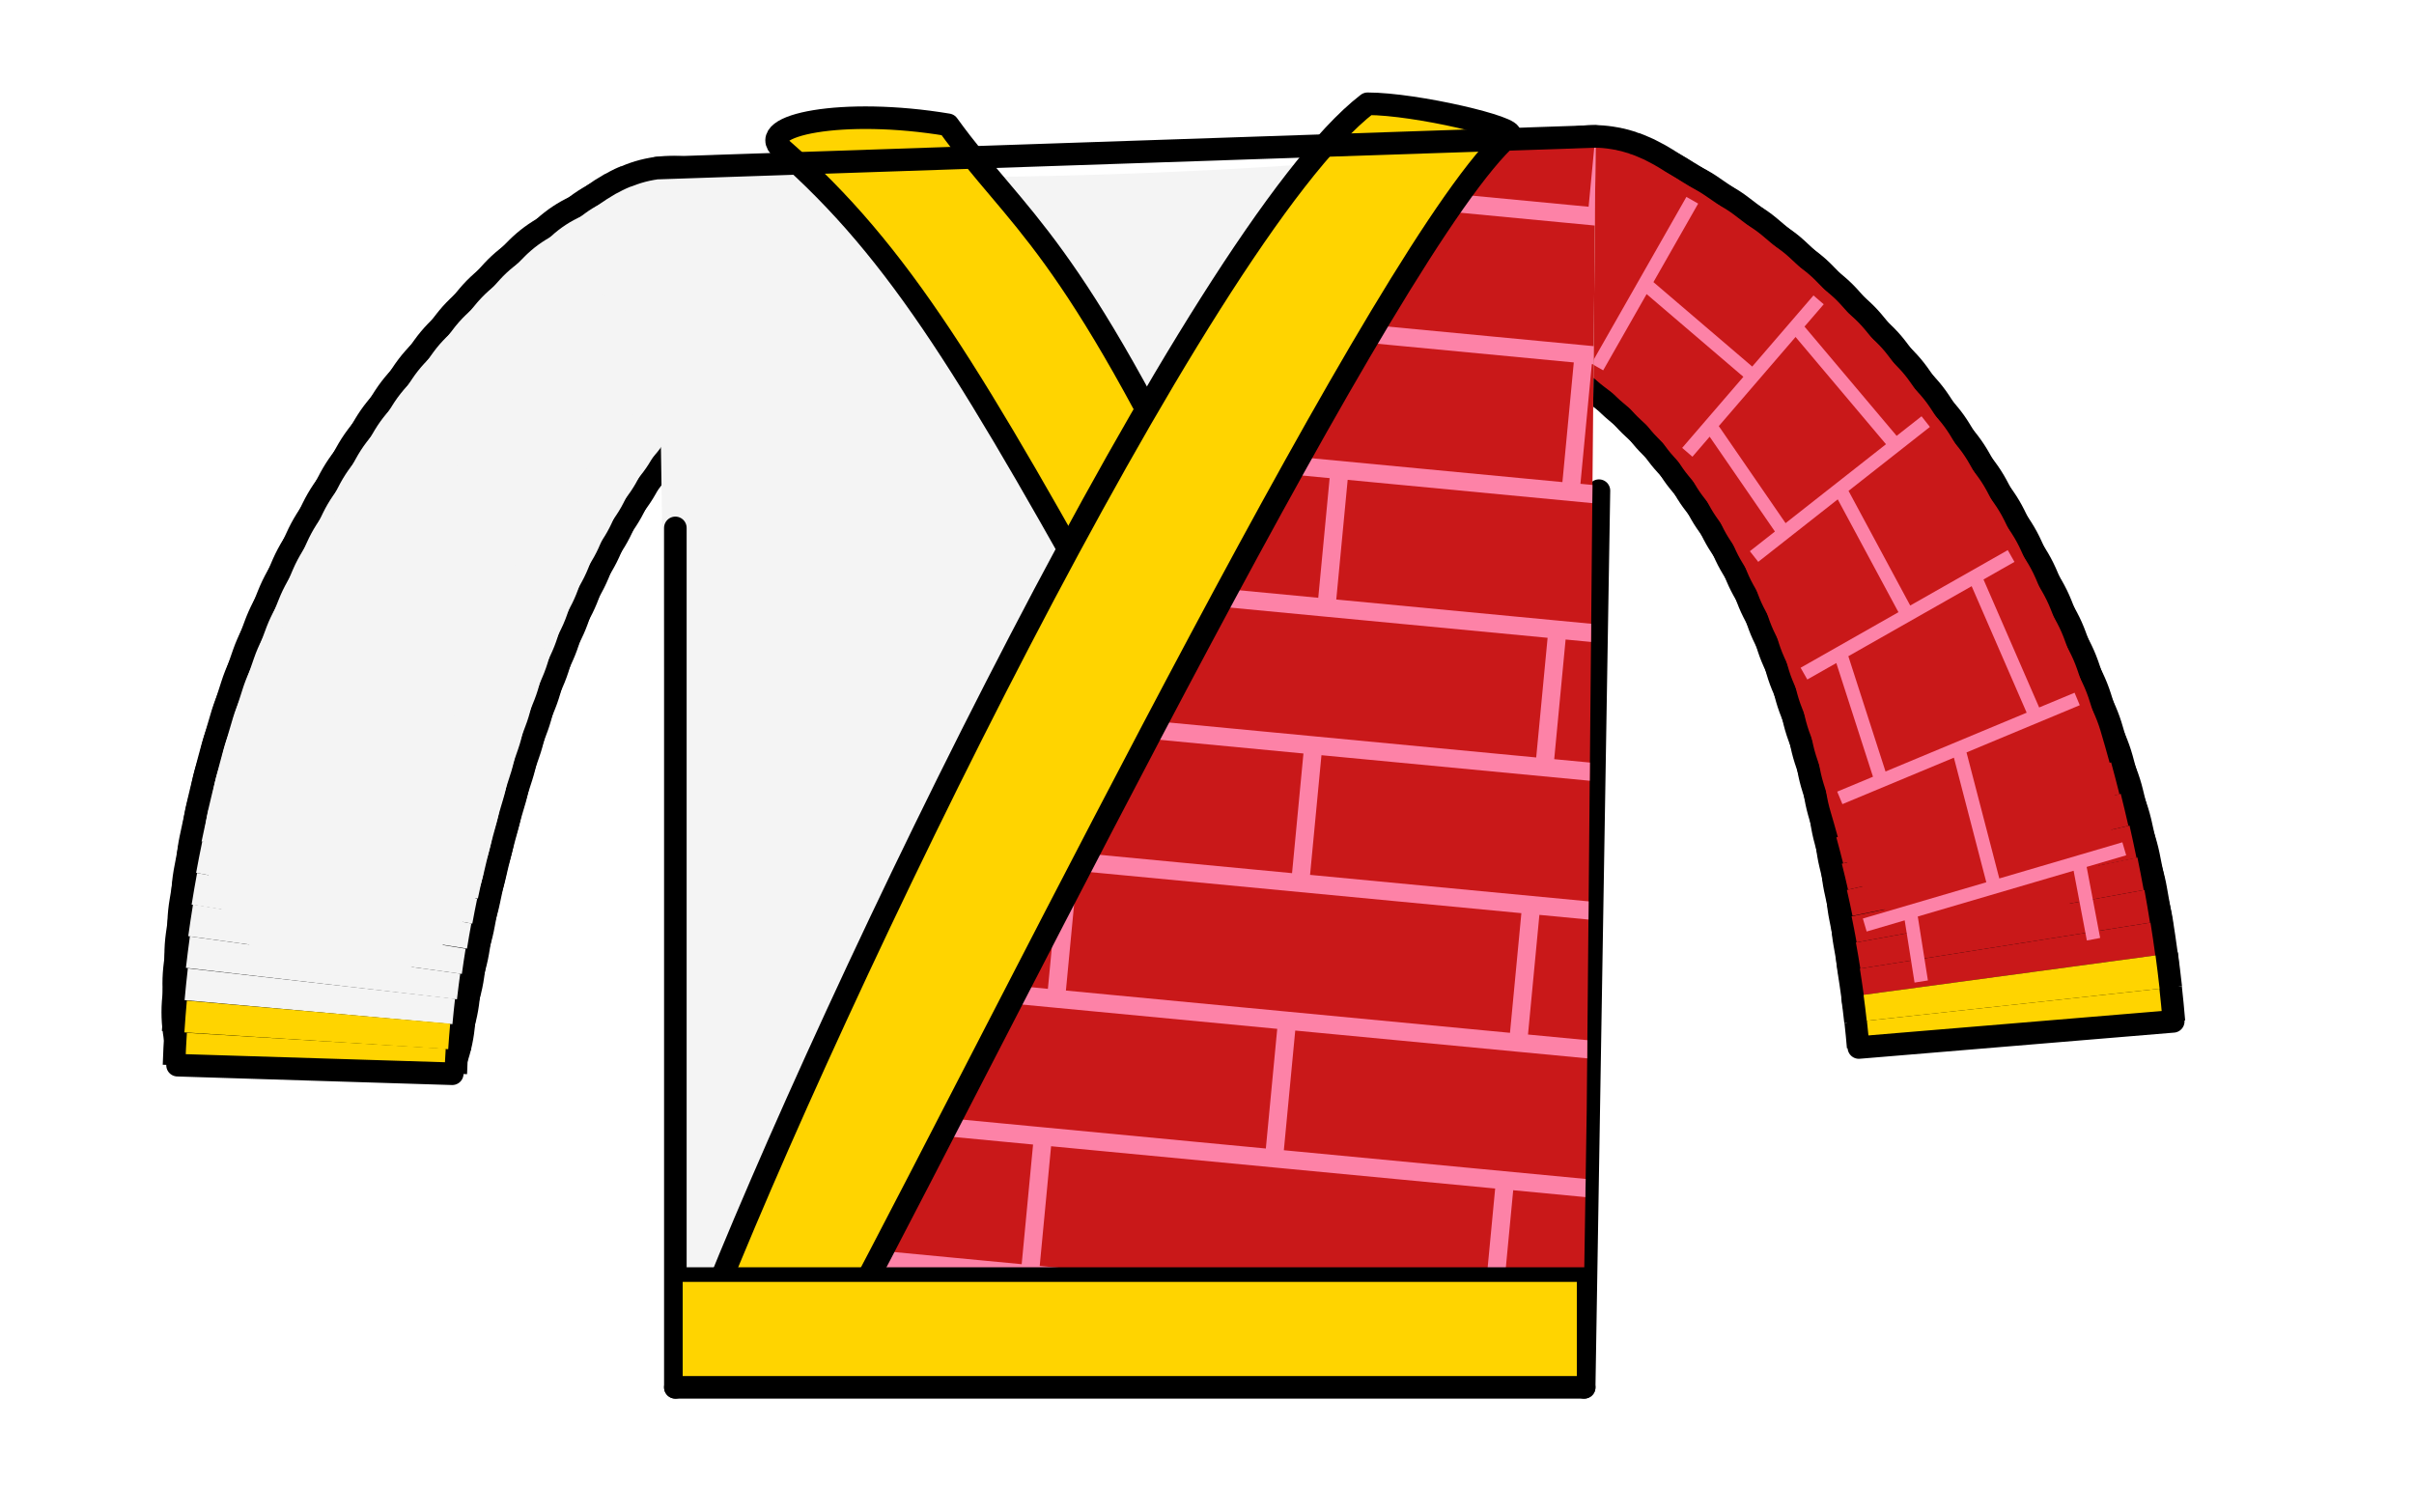
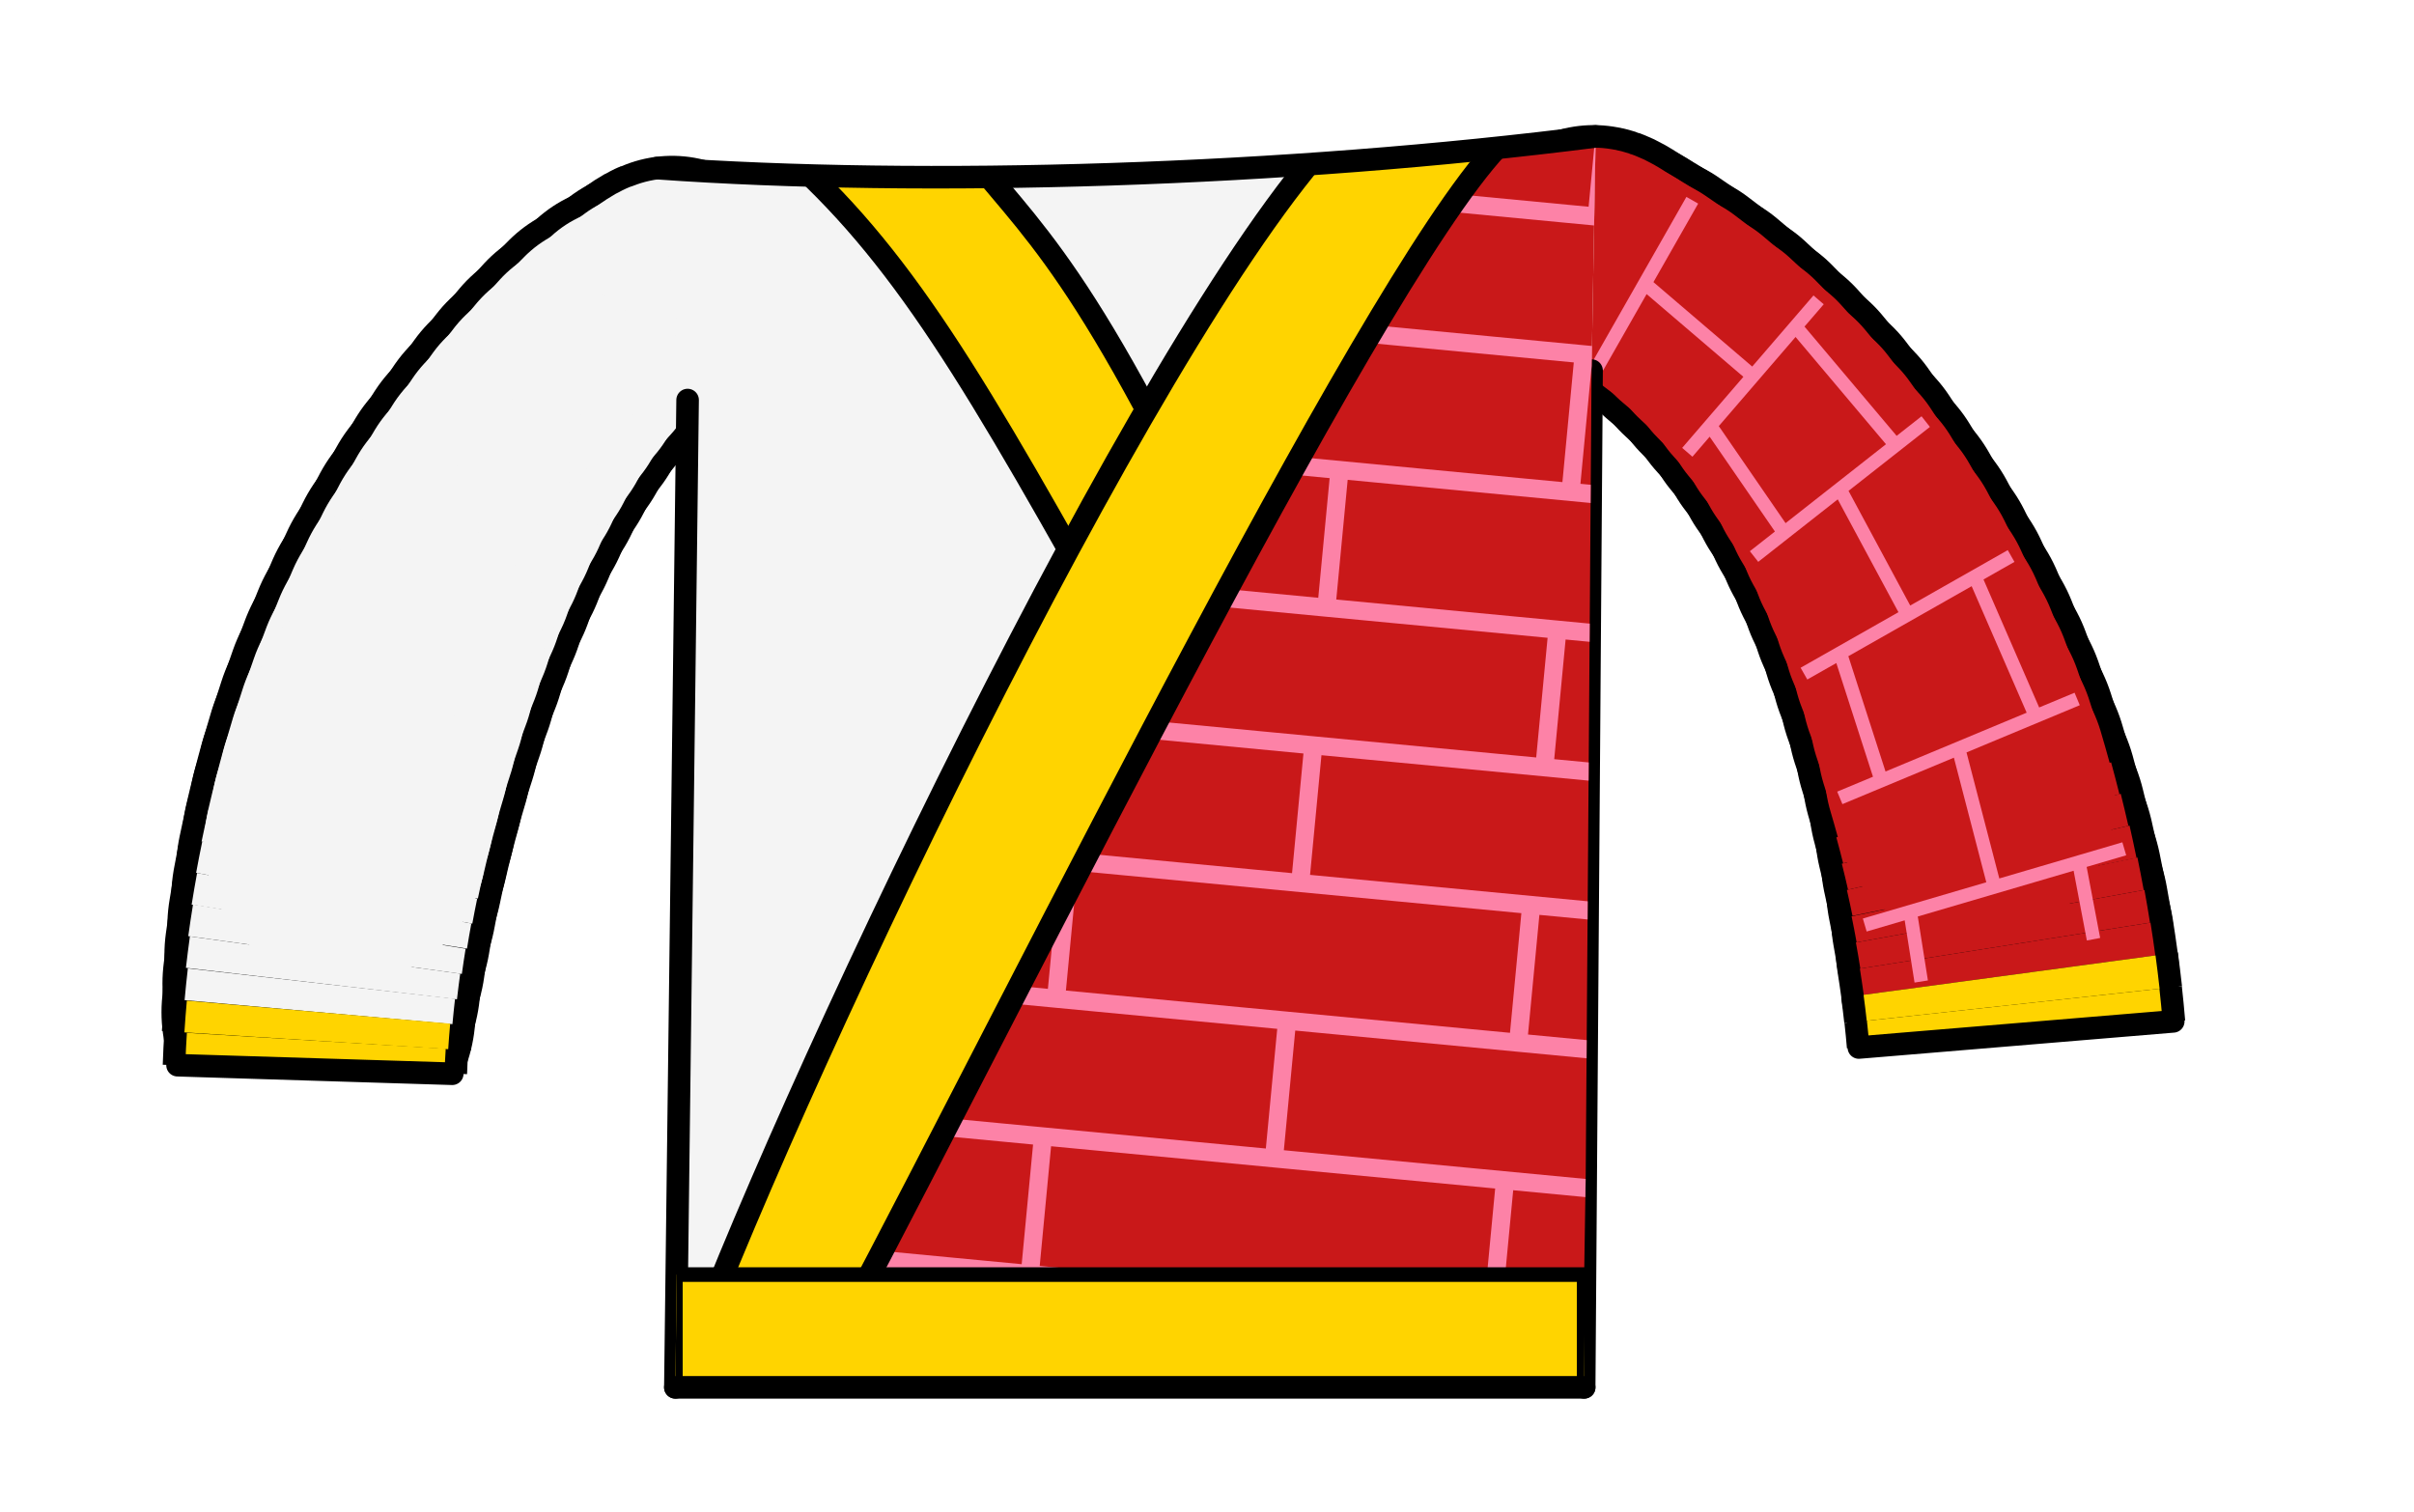
<svg xmlns="http://www.w3.org/2000/svg" viewBox="-3 49 107 67">
  <defs>
    <clipPath id="monk-sleeve-0">
      <polygon points="510.716 111.965 -488.8 80.852 -473.244 -418.906 526.272 -387.793" />
    </clipPath>
  </defs>
  <g clip-path="url(#monk-sleeve-0)">
    <path d="M26.791 61.593C26.584 61.62 26.08 62.028 25.741 62.273" fill="none" stroke="black" stroke-width="11.372" stroke-linecap="round" />
    <path d="M25.741 62.273C25.402 62.518 25.075 62.787 24.756 63.062" fill="none" stroke="black" stroke-width="11.477" stroke-linecap="round" />
    <path d="M24.756 63.062C24.437 63.336 24.128 63.625 23.826 63.919" fill="none" stroke="black" stroke-width="11.787" stroke-linecap="round" />
    <path d="M23.826 63.919C23.524 64.213 23.23 64.518 22.943 64.828" fill="none" stroke="black" stroke-width="12.07" stroke-linecap="round" />
    <path d="M22.943 64.828C22.655 65.137 22.375 65.455 22.101 65.777" fill="none" stroke="black" stroke-width="12.222" stroke-linecap="round" />
    <path d="M22.101 65.777C21.827 66.099 21.559 66.427 21.298 66.76" fill="none" stroke="black" stroke-width="12.378" stroke-linecap="round" />
    <path d="M21.298 66.76C21.036 67.093 20.78 67.431 20.53 67.773" fill="none" stroke="black" stroke-width="12.539" stroke-linecap="round" />
    <path d="M20.53 67.773C20.28 68.115 20.035 68.461 19.796 68.811" fill="none" stroke="black" stroke-width="12.707" stroke-linecap="round" />
    <path d="M19.796 68.811C19.557 69.161 19.323 69.515 19.095 69.873" fill="none" stroke="black" stroke-width="12.879" stroke-linecap="round" />
    <path d="M19.095 69.873C18.866 70.23 18.643 70.591 18.424 70.955" fill="none" stroke="black" stroke-width="13.055" stroke-linecap="round" />
    <path d="M18.424 70.955C18.206 71.319 17.992 71.686 17.784 72.056" fill="none" stroke="black" stroke-width="13.232" stroke-linecap="round" />
    <path d="M17.784 72.056C17.576 72.427 17.372 72.8 17.174 73.176" fill="none" stroke="black" stroke-width="13.407" stroke-linecap="round" />
    <path d="M17.174 73.176C16.975 73.551 16.782 73.93 16.593 74.311" fill="none" stroke="black" stroke-width="13.578" stroke-linecap="round" />
    <path d="M16.593 74.311C16.404 74.692 16.22 75.075 16.04 75.461" fill="none" stroke="black" stroke-width="13.743" stroke-linecap="round" />
    <path d="M16.04 75.461C15.861 75.846 15.686 76.234 15.516 76.624" fill="none" stroke="black" stroke-width="13.899" stroke-linecap="round" />
    <path d="M15.516 76.624C15.346 77.014 15.181 77.407 15.021 77.801" fill="none" stroke="black" stroke-width="14.043" stroke-linecap="round" />
    <path d="M15.021 77.801C14.86 78.195 14.704 78.591 14.553 78.989" fill="none" stroke="black" stroke-width="14.173" stroke-linecap="round" />
    <path d="M14.553 78.989C14.401 79.387 14.255 79.787 14.113 80.189" fill="none" stroke="black" stroke-width="14.287" stroke-linecap="round" />
    <path d="M14.113 80.189C13.971 80.59 13.834 80.993 13.701 81.398" fill="none" stroke="black" stroke-width="14.382" stroke-linecap="round" />
    <path d="M13.701 81.398C13.569 81.802 13.44 82.209 13.317 82.616" fill="none" stroke="black" stroke-width="14.456" stroke-linecap="round" />
    <path d="M13.317 82.616C13.194 83.024 13.075 83.433 12.961 83.843" fill="none" stroke="black" stroke-width="14.507" stroke-linecap="round" />
    <path d="M12.961 83.843C12.847 84.253 12.737 84.665 12.632 85.077" fill="none" stroke="black" stroke-width="14.533" stroke-linecap="round" />
    <path d="M12.632 85.077C12.528 85.49 12.427 85.904 12.332 86.318" fill="none" stroke="black" stroke-width="14.532" stroke-linecap="round" />
    <path d="M12.332 86.318C12.236 86.733 12.145 87.149 12.059 87.565" fill="none" stroke="black" stroke-width="14.504" stroke-linecap="round" />
    <path d="M12.059 87.565C11.972 87.982 11.891 88.399 11.814 88.818" fill="none" stroke="black" stroke-width="14.447" stroke-linecap="round" />
    <path d="M11.814 88.818C11.737 89.236 11.664 89.655 11.597 90.075" fill="none" stroke="black" stroke-width="14.36" stroke-linecap="round" />
    <path d="M11.597 90.075C11.529 90.494 11.466 90.915 11.408 91.335" fill="none" stroke="black" stroke-width="14.242" stroke-linecap="round" />
    <path d="M11.408 91.335C11.35 91.756 11.297 92.178 11.248 92.6" fill="none" stroke="black" stroke-width="14.095" stroke-linecap="round" />
    <path d="M11.248 92.6C11.2 93.021 11.156 93.444 11.118 93.867" fill="none" stroke="black" stroke-width="13.92" stroke-linecap="round" />
    <path d="M11.118 93.867C11.081 94.289 11.047 94.713 11.02 95.136" fill="none" stroke="black" stroke-width="13.717" stroke-linecap="butt" />
    <path d="M11.02 95.136C10.994 95.56 10.971 95.984 10.958 96.408" fill="none" stroke="black" stroke-width="13.495" stroke-linecap="butt" />
    <path d="M10.958 96.408C10.944 96.832 10.96 97.258 10.941 97.682" fill="none" stroke="black" stroke-width="9.184" stroke-linecap="butt" />
    <path d="M26.791 61.593C26.584 61.62 26.08 62.028 25.741 62.273" fill="none" stroke="#F4F4F4" stroke-width="9.372" stroke-linecap="round" />
    <path d="M25.741 62.273C25.402 62.518 25.075 62.787 24.756 63.062" fill="none" stroke="#F4F4F4" stroke-width="9.477" stroke-linecap="round" />
    <path d="M24.756 63.062C24.437 63.336 24.128 63.625 23.826 63.919" fill="none" stroke="#F4F4F4" stroke-width="9.787" stroke-linecap="round" />
    <path d="M23.826 63.919C23.524 64.213 23.23 64.518 22.943 64.828" fill="none" stroke="#F4F4F4" stroke-width="10.07" stroke-linecap="round" />
    <path d="M22.943 64.828C22.655 65.137 22.375 65.455 22.101 65.777" fill="none" stroke="#F4F4F4" stroke-width="10.222" stroke-linecap="round" />
    <path d="M22.101 65.777C21.827 66.099 21.559 66.427 21.298 66.76" fill="none" stroke="#F4F4F4" stroke-width="10.378" stroke-linecap="round" />
    <path d="M21.298 66.76C21.036 67.093 20.78 67.431 20.53 67.773" fill="none" stroke="#F4F4F4" stroke-width="10.539" stroke-linecap="round" />
    <path d="M20.53 67.773C20.28 68.115 20.035 68.461 19.796 68.811" fill="none" stroke="#F4F4F4" stroke-width="10.707" stroke-linecap="round" />
    <path d="M19.796 68.811C19.557 69.161 19.323 69.515 19.095 69.873" fill="none" stroke="#F4F4F4" stroke-width="10.879" stroke-linecap="round" />
    <path d="M19.095 69.873C18.866 70.23 18.643 70.591 18.424 70.955" fill="none" stroke="#F4F4F4" stroke-width="11.055" stroke-linecap="round" />
    <path d="M18.424 70.955C18.206 71.319 17.992 71.686 17.784 72.056" fill="none" stroke="#F4F4F4" stroke-width="11.232" stroke-linecap="round" />
    <path d="M17.784 72.056C17.576 72.427 17.372 72.8 17.174 73.176" fill="none" stroke="#F4F4F4" stroke-width="11.407" stroke-linecap="round" />
    <path d="M17.174 73.176C16.975 73.551 16.782 73.93 16.593 74.311" fill="none" stroke="#F4F4F4" stroke-width="11.578" stroke-linecap="round" />
    <path d="M16.593 74.311C16.404 74.692 16.22 75.075 16.04 75.461" fill="none" stroke="#F4F4F4" stroke-width="11.743" stroke-linecap="round" />
    <path d="M16.04 75.461C15.861 75.846 15.686 76.234 15.516 76.624" fill="none" stroke="#F4F4F4" stroke-width="11.899" stroke-linecap="round" />
    <path d="M15.516 76.624C15.346 77.014 15.181 77.407 15.021 77.801" fill="none" stroke="#F4F4F4" stroke-width="12.043" stroke-linecap="round" />
    <path d="M15.021 77.801C14.86 78.195 14.704 78.591 14.553 78.989" fill="none" stroke="#F4F4F4" stroke-width="12.173" stroke-linecap="round" />
    <path d="M14.553 78.989C14.401 79.387 14.255 79.787 14.113 80.189" fill="none" stroke="#F4F4F4" stroke-width="12.287" stroke-linecap="round" />
    <path d="M14.113 80.189C13.971 80.59 13.834 80.993 13.701 81.398" fill="none" stroke="#F4F4F4" stroke-width="12.382" stroke-linecap="round" />
    <path d="M13.701 81.398C13.569 81.802 13.44 82.209 13.317 82.616" fill="none" stroke="#F4F4F4" stroke-width="12.456" stroke-linecap="round" />
    <path d="M13.317 82.616C13.194 83.024 13.075 83.433 12.961 83.843" fill="none" stroke="#F4F4F4" stroke-width="12.507" stroke-linecap="round" />
    <path d="M12.961 83.843C12.847 84.253 12.737 84.665 12.632 85.077" fill="none" stroke="#F4F4F4" stroke-width="12.533" stroke-linecap="round" />
    <path d="M12.632 85.077C12.528 85.49 12.427 85.904 12.332 86.318" fill="none" stroke="#F4F4F4" stroke-width="12.532" stroke-linecap="round" />
    <path d="M12.332 86.318C12.236 86.733 12.145 87.149 12.059 87.565" fill="none" stroke="#F4F4F4" stroke-width="12.504" stroke-linecap="butt" />
    <path d="M12.059 87.565C11.972 87.982 11.891 88.399 11.814 88.818" fill="none" stroke="#F4F4F4" stroke-width="12.447" stroke-linecap="butt" />
    <path d="M11.814 88.818C11.737 89.236 11.664 89.655 11.597 90.075" fill="none" stroke="#F4F4F4" stroke-width="12.36" stroke-linecap="butt" />
    <path d="M11.597 90.075C11.529 90.494 11.466 90.915 11.408 91.335" fill="none" stroke="#F4F4F4" stroke-width="12.242" stroke-linecap="butt" />
    <path d="M11.408 91.335C11.35 91.756 11.297 92.178 11.248 92.6" fill="none" stroke="#F4F4F4" stroke-width="12.095" stroke-linecap="butt" />
    <path d="M11.248 92.6C11.2 93.021 11.156 93.444 11.118 93.867" fill="none" stroke="#F4F4F4" stroke-width="11.92" stroke-linecap="butt" />
    <path d="M11.118 93.867C11.081 94.289 11.047 94.713 11.02 95.136" fill="none" stroke="#FFD400" stroke-width="11.717" stroke-linecap="butt" />
    <path d="M11.02 95.136C10.994 95.56 10.971 95.984 10.958 96.408" fill="none" stroke="#FFD400" stroke-width="11.495" stroke-linecap="butt" />
    <path d="M10.958 96.408C10.944 96.832 10.96 97.258 10.941 97.682" fill="none" stroke="#f9d4ad" stroke-width="7.184" stroke-linecap="butt" />
  </g>
  <path d="M17.046 96.598L4.869 96.219" fill="none" stroke="black" stroke-width="1" stroke-linecap="round" stroke-linejoin="round" />
  <defs>
    <clipPath id="monk-sleeve-1">
      <polygon points="584.642 53.429 -411.92 136.282 -453.346 -361.999 543.215 -444.852" />
    </clipPath>
  </defs>
  <g clip-path="url(#monk-sleeve-1)">
    <path d="M67.637 60.237C67.856 60.241 68.411 60.652 68.789 60.874" fill="none" stroke="black" stroke-width="11.383" stroke-linecap="round" />
    <path d="M68.789 60.874C69.167 61.097 69.539 61.33 69.905 61.573" fill="none" stroke="black" stroke-width="11.403" stroke-linecap="round" />
    <path d="M69.905 61.573C70.27 61.816 70.629 62.069 70.982 62.33" fill="none" stroke="black" stroke-width="11.468" stroke-linecap="round" />
    <path d="M70.982 62.33C71.334 62.591 71.68 62.862 72.019 63.141" fill="none" stroke="black" stroke-width="11.555" stroke-linecap="round" />
    <path d="M72.019 63.141C72.358 63.42 72.689 63.708 73.014 64.003" fill="none" stroke="black" stroke-width="11.648" stroke-linecap="round" />
    <path d="M73.014 64.003C73.339 64.298 73.657 64.601 73.969 64.911" fill="none" stroke="black" stroke-width="11.757" stroke-linecap="round" />
    <path d="M73.969 64.911C74.28 65.221 74.584 65.538 74.881 65.861" fill="none" stroke="black" stroke-width="11.879" stroke-linecap="round" />
    <path d="M74.881 65.861C75.178 66.184 75.469 66.515 75.752 66.85" fill="none" stroke="black" stroke-width="12.013" stroke-linecap="round" />
    <path d="M75.752 66.85C76.036 67.186 76.312 67.527 76.582 67.874" fill="none" stroke="black" stroke-width="12.157" stroke-linecap="round" />
    <path d="M76.582 67.874C76.853 68.22 77.116 68.573 77.373 68.929" fill="none" stroke="black" stroke-width="12.31" stroke-linecap="round" />
    <path d="M77.373 68.929C77.63 69.286 77.88 69.648 78.124 70.013" fill="none" stroke="black" stroke-width="12.47" stroke-linecap="round" />
    <path d="M78.124 70.013C78.368 70.379 78.606 70.749 78.838 71.123" fill="none" stroke="black" stroke-width="12.635" stroke-linecap="round" />
    <path d="M78.838 71.123C79.069 71.497 79.295 71.875 79.514 72.256" fill="none" stroke="black" stroke-width="12.806" stroke-linecap="round" />
    <path d="M79.514 72.256C79.734 72.637 79.948 73.022 80.155 73.41" fill="none" stroke="black" stroke-width="12.981" stroke-linecap="round" />
    <path d="M80.155 73.41C80.363 73.797 80.565 74.189 80.762 74.582" fill="none" stroke="black" stroke-width="13.158" stroke-linecap="round" />
    <path d="M80.762 74.582C80.958 74.976 81.149 75.373 81.335 75.772" fill="none" stroke="black" stroke-width="13.335" stroke-linecap="round" />
    <path d="M81.335 75.772C81.52 76.171 81.7 76.573 81.875 76.977" fill="none" stroke="black" stroke-width="13.513" stroke-linecap="round" />
    <path d="M81.875 76.977C82.05 77.381 82.22 77.788 82.385 78.196" fill="none" stroke="black" stroke-width="13.689" stroke-linecap="round" />
    <path d="M82.385 78.196C82.549 78.604 82.709 79.015 82.863 79.427" fill="none" stroke="black" stroke-width="13.862" stroke-linecap="round" />
    <path d="M82.863 79.427C83.018 79.84 83.167 80.254 83.312 80.671" fill="none" stroke="black" stroke-width="14.03" stroke-linecap="round" />
    <path d="M83.312 80.671C83.457 81.087 83.596 81.504 83.731 81.924" fill="none" stroke="black" stroke-width="14.192" stroke-linecap="round" />
    <path d="M83.731 81.924C83.866 82.343 83.997 82.764 84.122 83.186" fill="none" stroke="black" stroke-width="14.346" stroke-linecap="round" />
    <path d="M84.122 83.186C84.248 83.609 84.369 84.033 84.485 84.458" fill="none" stroke="black" stroke-width="14.491" stroke-linecap="round" />
    <path d="M84.485 84.458C84.601 84.883 84.713 85.309 84.82 85.737" fill="none" stroke="black" stroke-width="14.625" stroke-linecap="round" />
    <path d="M84.82 85.737C84.927 86.164 85.029 86.593 85.127 87.023" fill="none" stroke="black" stroke-width="14.745" stroke-linecap="round" />
    <path d="M85.127 87.023C85.225 87.453 85.318 87.883 85.406 88.315" fill="none" stroke="black" stroke-width="14.849" stroke-linecap="round" />
    <path d="M85.406 88.315C85.495 88.747 85.578 89.18 85.657 89.614" fill="none" stroke="black" stroke-width="14.935" stroke-linecap="round" />
    <path d="M85.657 89.614C85.736 90.047 85.81 90.482 85.879 90.918" fill="none" stroke="black" stroke-width="15" stroke-linecap="round" />
    <path d="M85.879 90.918C85.948 91.353 86.013 91.789 86.072 92.226" fill="none" stroke="black" stroke-width="15.042" stroke-linecap="round" />
    <path d="M86.072 92.226C86.131 92.663 86.185 93.101 86.233 93.539" fill="none" stroke="black" stroke-width="15.058" stroke-linecap="butt" />
    <path d="M86.233 93.539C86.281 93.977 86.325 94.416 86.361 94.855" fill="none" stroke="black" stroke-width="15.043" stroke-linecap="butt" />
    <path d="M86.361 94.855C86.398 95.294 86.421 95.735 86.452 96.175" fill="none" stroke="black" stroke-width="10.985" stroke-linecap="butt" />
    <path d="M67.637 60.237C67.856 60.241 68.411 60.652 68.789 60.874" fill="none" stroke="#C91819" stroke-width="9.383" stroke-linecap="round" />
    <path d="M68.789 60.874C69.167 61.097 69.539 61.33 69.905 61.573" fill="none" stroke="#C91819" stroke-width="9.403" stroke-linecap="round" />
    <path d="M69.905 61.573C70.27 61.816 70.629 62.069 70.982 62.33" fill="none" stroke="#C91819" stroke-width="9.468" stroke-linecap="round" />
    <path d="M70.982 62.33C71.334 62.591 71.68 62.862 72.019 63.141" fill="none" stroke="#C91819" stroke-width="9.555" stroke-linecap="round" />
    <path d="M72.019 63.141C72.358 63.42 72.689 63.708 73.014 64.003" fill="none" stroke="#C91819" stroke-width="9.648" stroke-linecap="round" />
    <path d="M73.014 64.003C73.339 64.298 73.657 64.601 73.969 64.911" fill="none" stroke="#C91819" stroke-width="9.757" stroke-linecap="round" />
    <path d="M73.969 64.911C74.28 65.221 74.584 65.538 74.881 65.861" fill="none" stroke="#C91819" stroke-width="9.879" stroke-linecap="round" />
    <path d="M74.881 65.861C75.178 66.184 75.469 66.515 75.752 66.85" fill="none" stroke="#C91819" stroke-width="10.013" stroke-linecap="round" />
    <path d="M75.752 66.85C76.036 67.186 76.312 67.527 76.582 67.874" fill="none" stroke="#C91819" stroke-width="10.157" stroke-linecap="round" />
    <path d="M76.582 67.874C76.853 68.22 77.116 68.573 77.373 68.929" fill="none" stroke="#C91819" stroke-width="10.31" stroke-linecap="round" />
    <path d="M77.373 68.929C77.63 69.286 77.88 69.648 78.124 70.013" fill="none" stroke="#C91819" stroke-width="10.47" stroke-linecap="round" />
    <path d="M78.124 70.013C78.368 70.379 78.606 70.749 78.838 71.123" fill="none" stroke="#C91819" stroke-width="10.635" stroke-linecap="round" />
    <path d="M78.838 71.123C79.069 71.497 79.295 71.875 79.514 72.256" fill="none" stroke="#C91819" stroke-width="10.806" stroke-linecap="round" />
    <path d="M79.514 72.256C79.734 72.637 79.948 73.022 80.155 73.41" fill="none" stroke="#C91819" stroke-width="10.981" stroke-linecap="round" />
    <path d="M80.155 73.41C80.363 73.797 80.565 74.189 80.762 74.582" fill="none" stroke="#C91819" stroke-width="11.158" stroke-linecap="round" />
    <path d="M80.762 74.582C80.958 74.976 81.149 75.373 81.335 75.772" fill="none" stroke="#C91819" stroke-width="11.335" stroke-linecap="round" />
    <path d="M81.335 75.772C81.52 76.171 81.7 76.573 81.875 76.977" fill="none" stroke="#C91819" stroke-width="11.513" stroke-linecap="round" />
    <path d="M81.875 76.977C82.05 77.381 82.22 77.788 82.385 78.196" fill="none" stroke="#C91819" stroke-width="11.689" stroke-linecap="round" />
    <path d="M82.385 78.196C82.549 78.604 82.709 79.015 82.863 79.427" fill="none" stroke="#C91819" stroke-width="11.862" stroke-linecap="round" />
    <path d="M82.863 79.427C83.018 79.84 83.167 80.254 83.312 80.671" fill="none" stroke="#C91819" stroke-width="12.03" stroke-linecap="round" />
    <path d="M83.312 80.671C83.457 81.087 83.596 81.504 83.731 81.924" fill="none" stroke="#C91819" stroke-width="12.192" stroke-linecap="round" />
    <path d="M83.731 81.924C83.866 82.343 83.997 82.764 84.122 83.186" fill="none" stroke="#C91819" stroke-width="12.346" stroke-linecap="round" />
    <path d="M84.122 83.186C84.248 83.609 84.369 84.033 84.485 84.458" fill="none" stroke="#C91819" stroke-width="12.491" stroke-linecap="round" />
    <path d="M84.485 84.458C84.601 84.883 84.713 85.309 84.82 85.737" fill="none" stroke="#C91819" stroke-width="12.625" stroke-linecap="butt" />
    <path d="M84.82 85.737C84.927 86.164 85.029 86.593 85.127 87.023" fill="none" stroke="#C91819" stroke-width="12.745" stroke-linecap="butt" />
    <path d="M85.127 87.023C85.225 87.453 85.318 87.883 85.406 88.315" fill="none" stroke="#C91819" stroke-width="12.849" stroke-linecap="butt" />
    <path d="M85.406 88.315C85.495 88.747 85.578 89.18 85.657 89.614" fill="none" stroke="#C91819" stroke-width="12.935" stroke-linecap="butt" />
    <path d="M85.657 89.614C85.736 90.047 85.81 90.482 85.879 90.918" fill="none" stroke="#C91819" stroke-width="13" stroke-linecap="butt" />
    <path d="M85.879 90.918C85.948 91.353 86.013 91.789 86.072 92.226" fill="none" stroke="#C91819" stroke-width="13.042" stroke-linecap="butt" />
    <path d="M86.072 92.226C86.131 92.663 86.185 93.101 86.233 93.539" fill="none" stroke="#FFD400" stroke-width="13.058" stroke-linecap="butt" />
    <path d="M86.233 93.539C86.281 93.977 86.325 94.416 86.361 94.855" fill="none" stroke="#FFD400" stroke-width="13.043" stroke-linecap="butt" />
    <path d="M86.361 94.855C86.398 95.294 86.421 95.735 86.452 96.175" fill="none" stroke="#f9d4ad" stroke-width="8.985" stroke-linecap="butt" />
    <path d="M72.01 57.877L67.8 65.268M69.905 61.573L74.699 65.671M77.609 62.292L71.789 69.05M76.59 63.475L81.025 68.735M72.807 67.868L76.079 72.623M82.357 67.689L74.748 73.67M78.552 70.679L81.551 76.254M86.142 73.647L76.96 78.861M84.535 74.559L87.228 80.751M78.567 77.949L80.39 83.602M89.07 79.984L78.549 84.369M83.809 82.176L85.406 88.315M91.158 86.626L79.655 90.005M89.145 87.217L89.794 90.634M81.668 89.413L82.158 92.509" fill="none" stroke="#FD82A7" stroke-width=".6" />
  </g>
  <path d="M93.329 94.276L79.393 95.435" fill="none" stroke="black" stroke-width="1" stroke-linecap="round" stroke-linejoin="round" />
-   <path d="M 26.105 56.452 C 38 57.3 54 56.8 67.727 55.047 L 67.218 110.5 L 26.935 110.5 Z" fill="#F4F4F4" />
-   <path d="M 26.935 72.4 L 26.935 110.5 M 67.873 70.75 L 67.218 110.5" fill="none" stroke="black" stroke-width="1" stroke-linecap="round" stroke-linejoin="round" />
+   <path d="M 26.105 56.452 C 38 57.3 54 56.8 67.727 55.047 L 67.546 65.428 L 67.218 110.5 L 26.935 110.5 L 27.478 66.733 Z" fill="#F4F4F4" />
+   <path d="M 27.478 66.733 L 26.935 110.5 M 67.546 65.428 L 67.218 110.5" fill="none" stroke="black" stroke-width="1" stroke-linecap="round" stroke-linejoin="round" />
  <defs>
    <clipPath id="monk-robe-panel">
      <path d="M 61.5 52.6 L 68 55 L 67.218 105.5 L 30.4 105.5 Z" />
    </clipPath>
    <clipPath id="monk-robe-body">
-       <path d="M 26.105 56.452 C 38 57.3 54 56.8 67.727 55.047 L 67.218 110.5 L 26.935 110.5 Z" />
+       <path d="M 26.105 56.452 C 38 57.3 54 56.8 67.727 55.047 L 67.546 65.428 L 67.218 110.5 L 26.935 110.5 L 27.478 66.733 Z" />
    </clipPath>
  </defs>
  <g clip-path="url(#monk-robe-body)">
    <g clip-path="url(#monk-robe-panel)">
      <path d="M 61.5 52.6 L 68 55 L 67.218 105.5 L 30.4 105.5 Z" fill="#C91819" stroke="none" stroke-width="1" stroke-linejoin="round" />
      <path d="M -14.733 56.908 L 5.749 58.857 L 5.168 64.96 L -15.314 63.011 Z M -15.895 69.114 L 4.588 71.063 L 4.007 77.166 L -16.475 75.217 Z M 6.911 46.651 L 27.393 48.6 L 26.812 54.704 L 6.33 52.754 Z M 5.749 58.857 L 26.231 60.807 L 25.65 66.91 L 5.168 64.96 Z M 4.587 71.063 L 25.07 73.013 L 24.489 79.116 L 4.006 77.166 Z M 3.426 83.269 L 23.908 85.219 L 23.327 91.322 L 2.845 89.372 Z M 2.264 95.475 L 22.746 97.425 L 22.165 103.528 L 1.683 101.578 Z M 1.102 107.681 L 21.584 109.631 L 21.003 115.734 L 0.521 113.784 Z M -3.911 51.779 L 16.571 53.729 L 15.99 59.832 L -4.492 57.882 Z M -5.073 63.985 L 15.409 65.935 L 14.829 72.038 L -5.654 70.088 Z M -6.234 76.192 L 14.248 78.141 L 13.667 84.244 L -6.815 82.295 Z M -7.396 88.398 L 13.086 90.347 L 12.505 96.45 L -7.977 94.501 Z M -8.558 100.604 L 11.924 102.553 L 11.343 108.656 L -9.139 106.707 Z M 27.393 48.601 L 47.875 50.55 L 47.294 56.653 L 26.812 54.704 Z M 26.231 60.806 L 46.714 62.756 L 46.133 68.859 L 25.651 66.909 Z M 25.069 73.013 L 45.551 74.962 L 44.971 81.065 L 24.488 79.116 Z M 23.908 85.219 L 44.39 87.168 L 43.809 93.271 L 23.327 91.322 Z M 22.746 97.425 L 43.228 99.374 L 42.647 105.477 L 22.165 103.528 Z M 16.571 53.729 L 37.053 55.678 L 36.473 61.781 L 15.99 59.832 Z M 15.409 65.935 L 35.891 67.884 L 35.31 73.987 L 14.828 72.038 Z M 14.248 78.141 L 34.73 80.09 L 34.149 86.193 L 13.667 84.244 Z M 13.086 90.347 L 33.568 92.297 L 32.987 98.4 L 12.505 96.45 Z M 11.924 102.553 L 32.406 104.503 L 31.826 110.606 L 11.343 108.656 Z M 47.875 50.55 L 68.357 52.499 L 67.776 58.603 L 47.294 56.653 Z M 46.713 62.756 L 67.195 64.705 L 66.615 70.808 L 46.133 68.859 Z M 45.552 74.962 L 66.034 76.911 L 65.453 83.014 L 44.971 81.065 Z M 44.39 87.168 L 64.872 89.118 L 64.291 95.221 L 43.809 93.271 Z M 43.228 99.374 L 63.711 101.324 L 63.13 107.427 L 42.648 105.477 Z M 37.053 55.678 L 57.535 57.628 L 56.955 63.731 L 36.472 61.781 Z M 35.892 67.884 L 56.374 69.834 L 55.793 75.937 L 35.311 73.987 Z M 34.73 80.09 L 55.212 82.04 L 54.631 88.143 L 34.149 86.193 Z M 33.568 92.296 L 54.05 94.246 L 53.469 100.349 L 32.987 98.399 Z M 32.406 104.503 L 52.888 106.452 L 52.307 112.555 L 31.825 110.606 Z M 68.357 52.499 L 88.84 54.449 L 88.259 60.552 L 67.776 58.602 Z M 67.196 64.705 L 87.678 66.655 L 87.097 72.758 L 66.615 70.808 Z M 66.034 76.911 L 86.516 78.861 L 85.935 84.964 L 65.453 83.014 Z M 64.872 89.118 L 85.354 91.067 L 84.773 97.17 L 64.291 95.221 Z M 63.71 101.324 L 84.192 103.273 L 83.612 109.376 L 63.13 107.427 Z M 57.536 57.627 L 78.018 59.577 L 77.437 65.68 L 56.955 63.73 Z M 56.373 69.834 L 76.856 71.783 L 76.275 77.886 L 55.793 75.937 Z M 55.212 82.04 L 75.694 83.989 L 75.113 90.092 L 54.631 88.143 Z M 54.05 94.246 L 74.532 96.195 L 73.952 102.298 L 53.469 100.349 Z M 52.889 106.452 L 73.371 108.402 L 72.79 114.505 L 52.308 112.555 Z M 88.839 54.449 L 109.322 56.398 L 108.741 62.502 L 88.258 60.552 Z M 87.678 66.655 L 108.16 68.604 L 107.579 74.707 L 87.097 72.758 Z M 86.516 78.861 L 106.998 80.81 L 106.417 86.913 L 85.935 84.964 Z M 85.355 91.067 L 105.837 93.016 L 105.256 99.119 L 84.774 97.17 Z M 84.192 103.273 L 104.674 105.223 L 104.094 111.326 L 83.612 109.376 Z M 79.179 47.371 L 99.661 49.321 L 99.081 55.424 L 78.598 53.474 Z M 78.018 59.577 L 98.5 61.526 L 97.919 67.629 L 77.437 65.68 Z M 76.856 71.783 L 97.338 73.733 L 96.757 79.836 L 76.275 77.886 Z M 75.694 83.989 L 96.176 85.939 L 95.596 92.042 L 75.113 90.092 Z M 74.532 96.195 L 95.014 98.145 L 94.433 104.248 L 73.951 102.298 Z" fill="none" stroke="#FD82A7" stroke-width="0.802" stroke-linejoin="round" />
    </g>
+     <path d="M 37.802 56.95 C 44 57.2 52 56.8 59.1 56.4 L 51.285 69.125 L 46.929 69.602 Z" fill="#F4F4F4" stroke="none" stroke-width="1" stroke-linejoin="round" />
+     <path d="M 51.069 73.624 C 44.353 59.496 42.218 58.95 39.018 54.531 C 34.361 53.752 30.436 54.543 31.643 55.6 C 36.946 60.244 40.097 65.623 47.111 78.261 L 51.069 73.624 Z" fill="#FFD400" stroke="black" stroke-width="1" stroke-linejoin="round" />
+     <path d="M 28.155 107.725 C 33.805 93.283 50.151 59.356 57.617 53.6 C 59.748 53.599 64.279 54.669 63.91 54.992 C 58.609 59.637 42.512 92.399 34.388 107.725 L 28.155 107.725 Z" fill="#FFD400" stroke="black" stroke-width="1" stroke-linejoin="round" />
+     <path d="M 26.935 105.5 L 67.218 105.5 L 67.218 110.5 L 26.935 110.5 Z" fill="#FFD400" stroke="black" stroke-width="0.65" stroke-linejoin="round" />
  </g>
-   <path d="M 37.802 56.95 C 44 57.2 52 56.8 59.1 56.4 L 51.285 69.125 L 46.929 69.602 Z" fill="#F4F4F4" stroke="none" stroke-width="1" stroke-linejoin="round" />
-   <path d="M 51.069 73.624 C 44.353 59.496 42.218 58.95 39.018 54.531 C 34.361 53.752 30.436 54.543 31.643 55.6 C 36.946 60.244 40.097 65.623 47.111 78.261 L 51.069 73.624 Z" fill="#FFD400" stroke="black" stroke-width="1" stroke-linejoin="round" />
-   <path d="M 28.155 107.725 C 33.805 93.283 50.151 59.356 57.617 53.6 C 59.748 53.599 64.279 54.669 63.91 54.992 C 58.609 59.637 42.512 92.399 34.388 107.725 L 28.155 107.725 Z" fill="#FFD400" stroke="black" stroke-width="1" stroke-linejoin="round" />
-   <path d="M 26.935 105.5 L 67.218 105.5 L 67.218 110.5 L 26.935 110.5 Z" fill="#FFD400" stroke="black" stroke-width="0.65" stroke-linejoin="round" />
  <path d="M 26.935 110.5 L 67.218 110.5" fill="none" stroke="black" stroke-width="1" stroke-linecap="round" stroke-linejoin="round" />
-   <path d="M 26.105 56.452 L 67.727 55.047" fill="none" stroke="black" stroke-width="1" stroke-linecap="round" stroke-linejoin="round" />
+   <path d="M 26.105 56.452 C 38 57.3 54 56.8 67.727 55.047" fill="none" stroke="black" stroke-width="1" stroke-linecap="round" stroke-linejoin="round" />
</svg>
